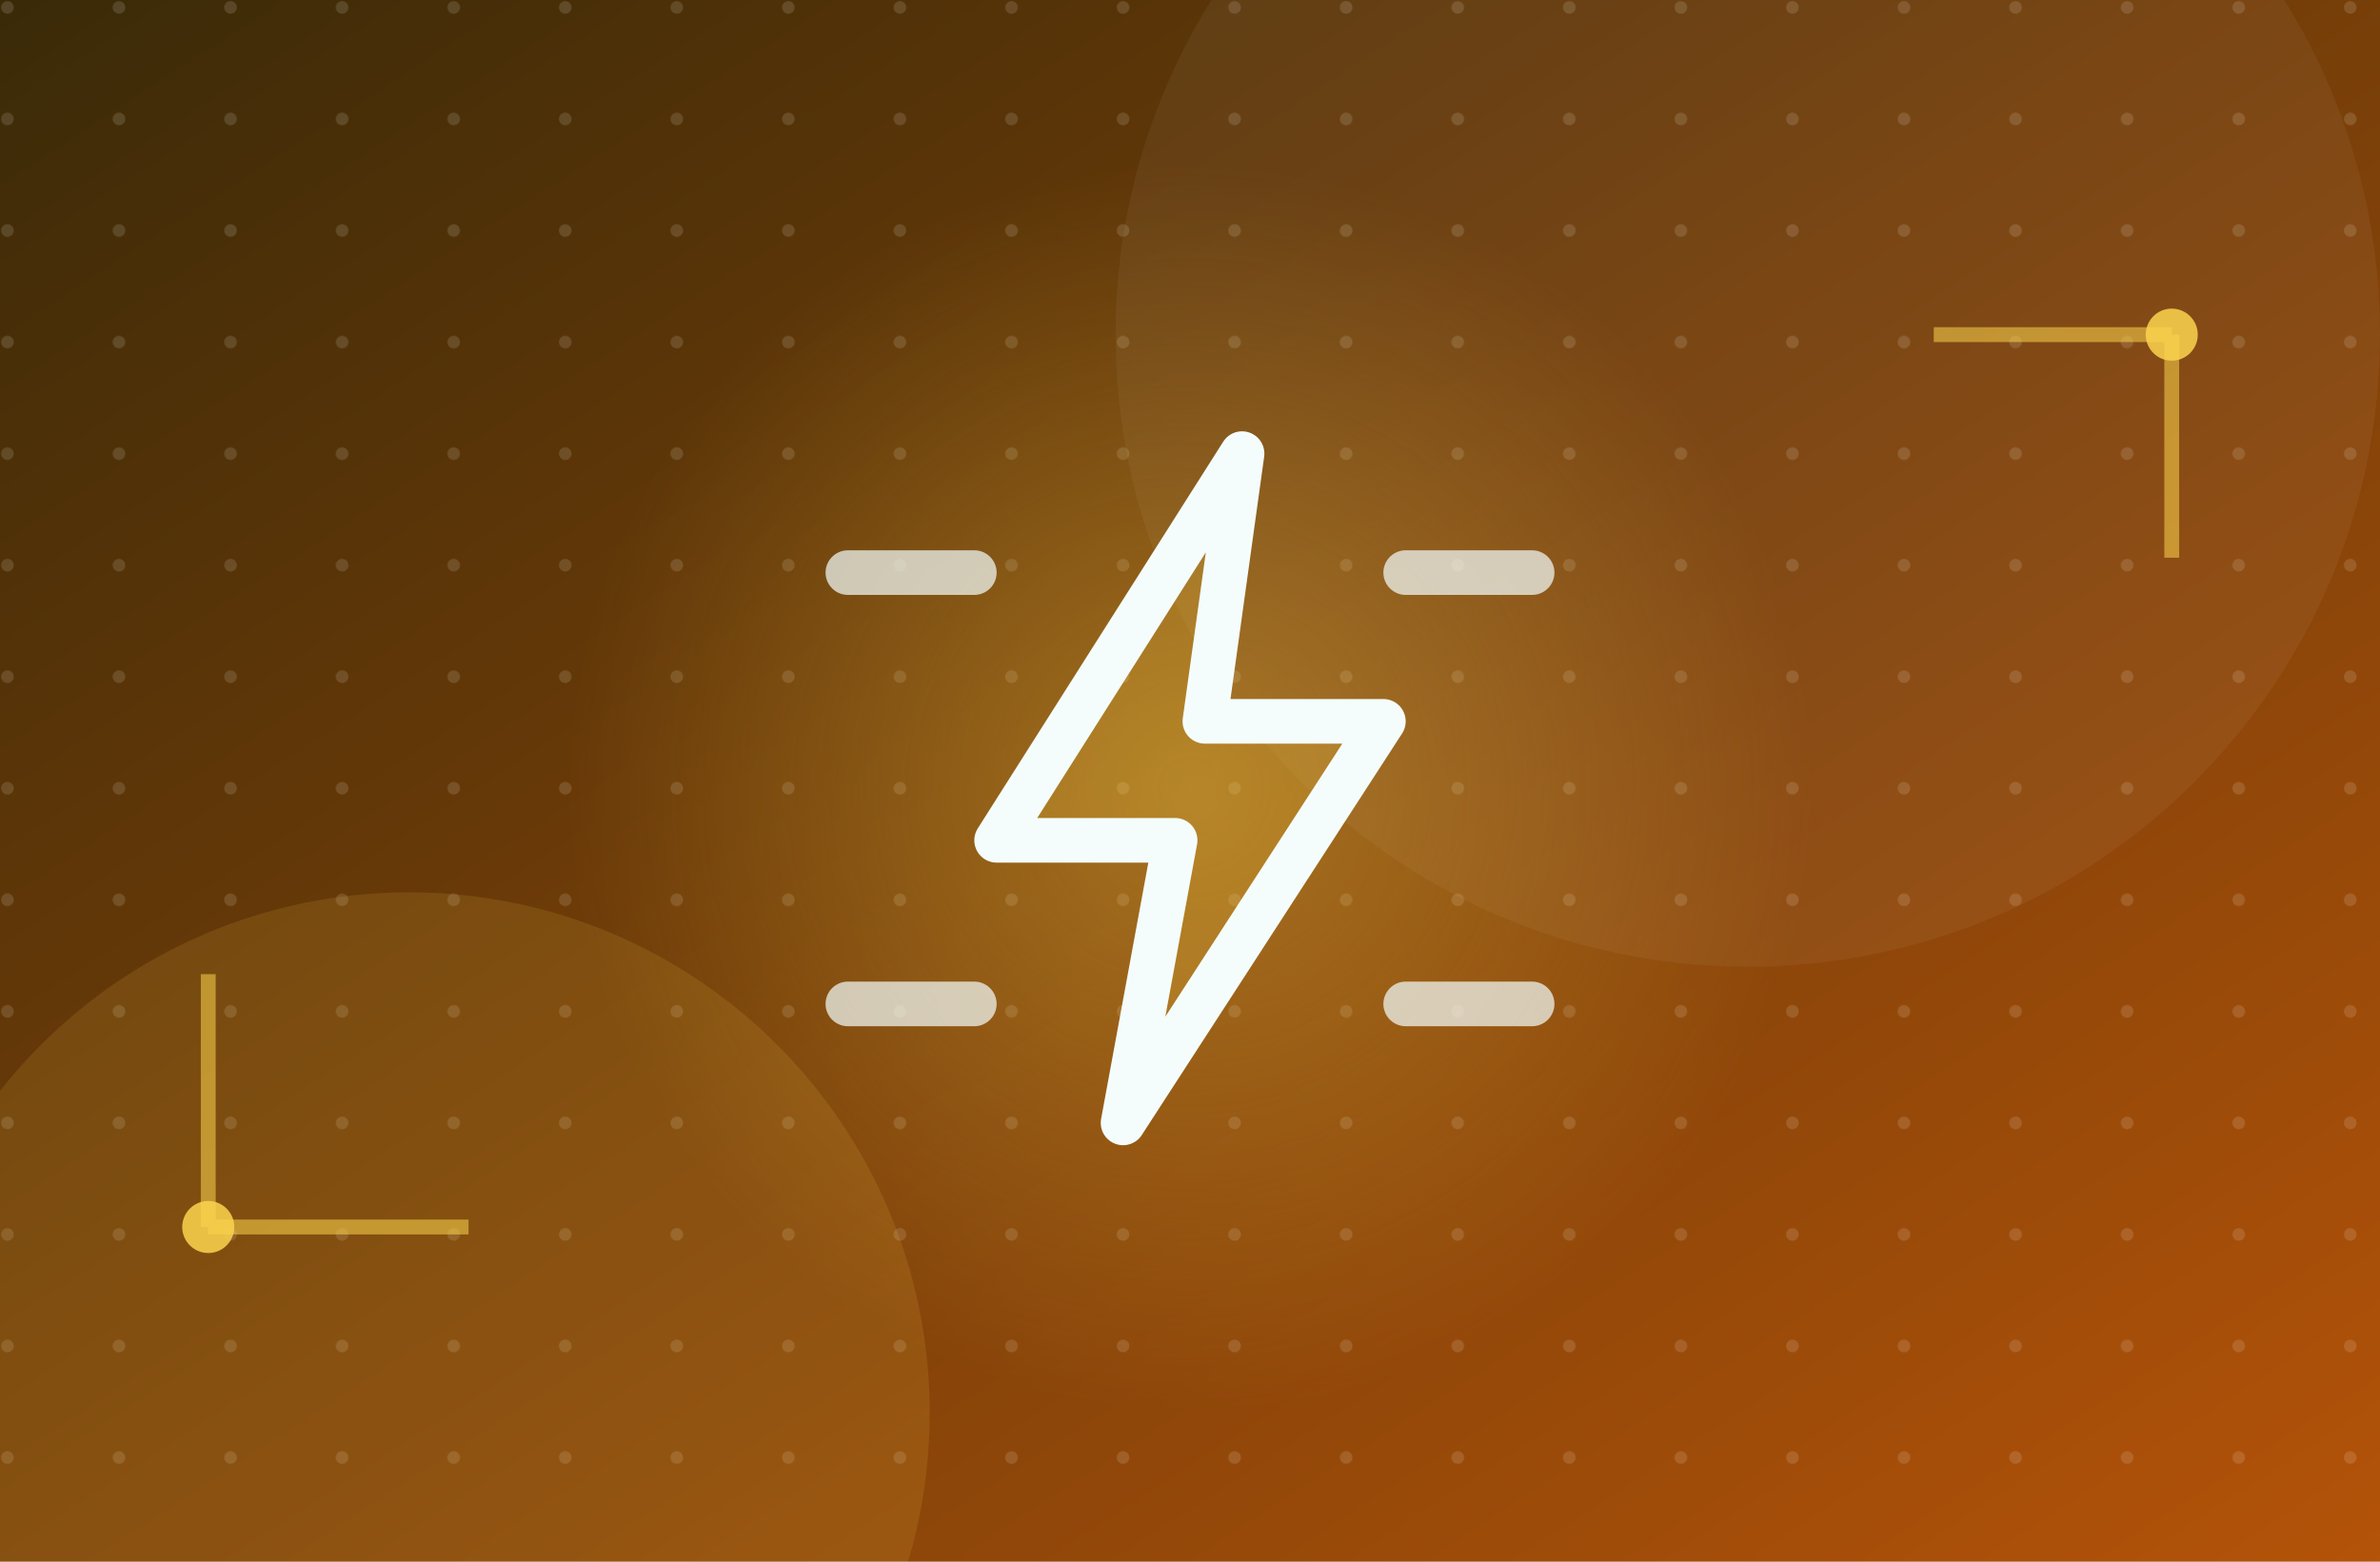
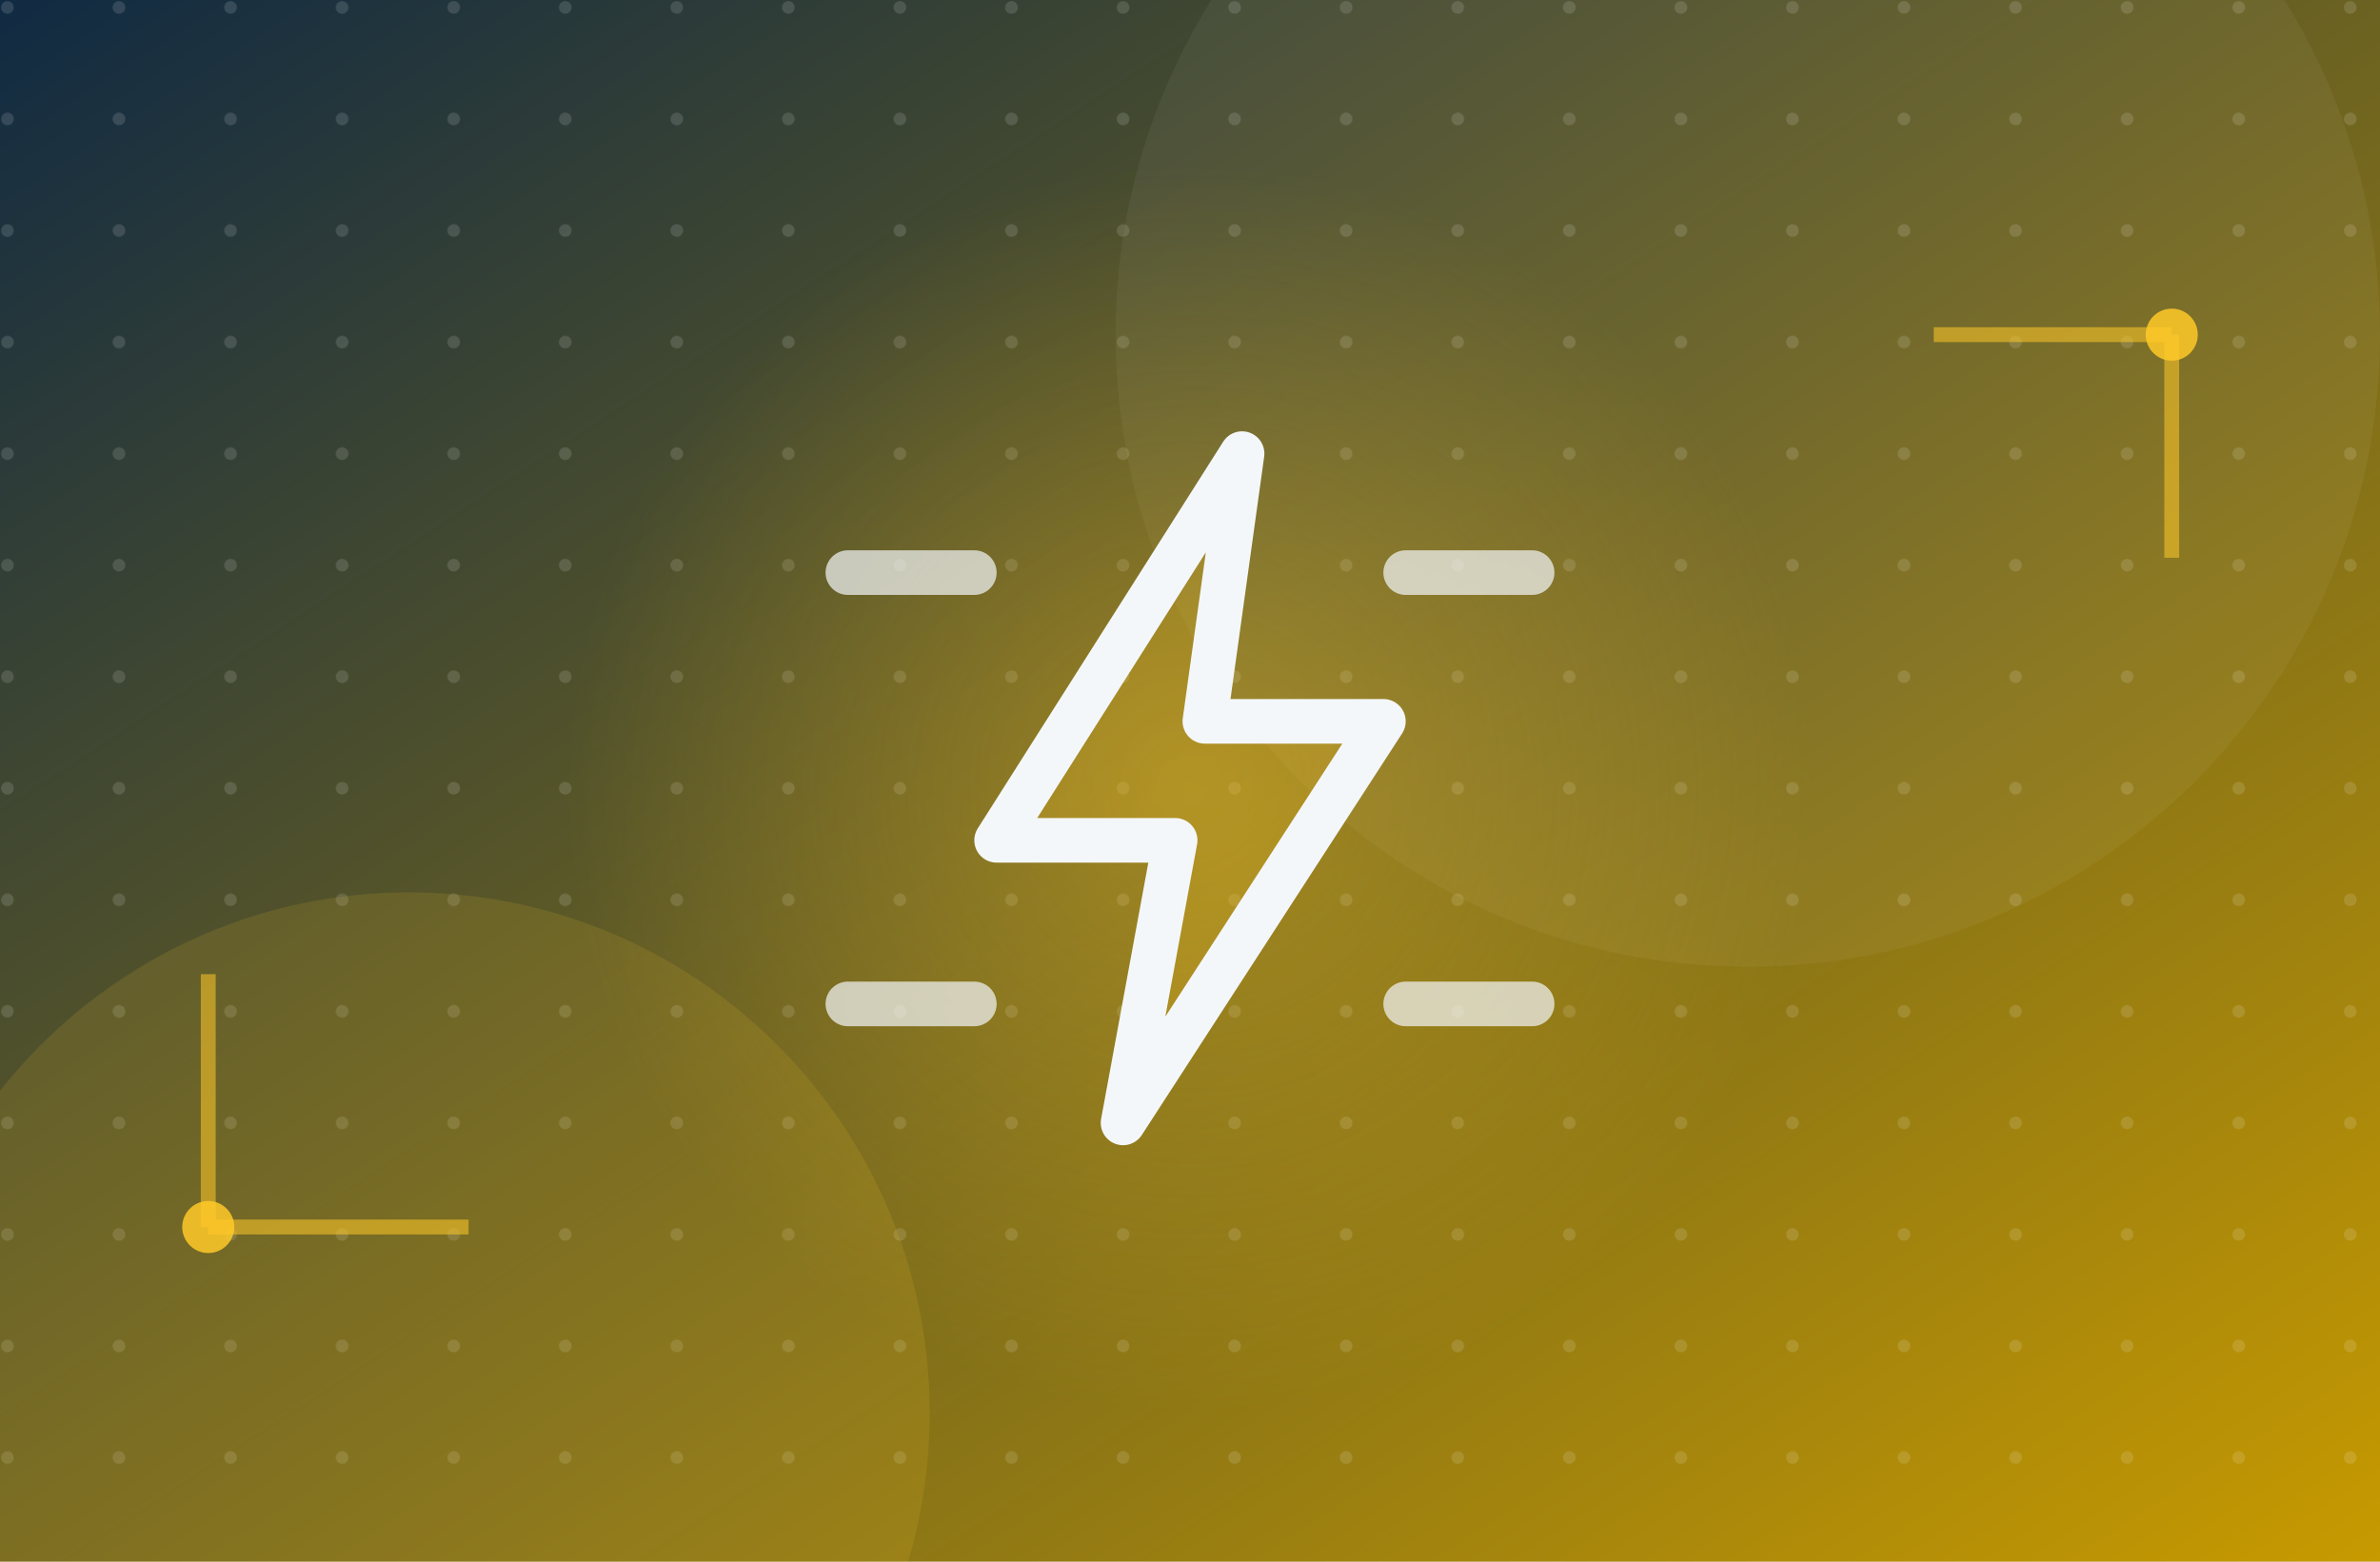
<svg xmlns="http://www.w3.org/2000/svg" viewBox="0 0 640 420" role="img" aria-label="رسم توضيحي لقسم الكهرباء">
  <defs>
    <linearGradient id="bg" x1="0" y1="0" x2="1" y2="1">
-       <stop offset="0" stop-color="#3a2a08" />
-       <stop offset="1" stop-color="#b45309" />
+       <stop offset="0" stop-color="#102A43" />
+       <stop offset="1" stop-color="#C79A00" />
    </linearGradient>
    <pattern id="dots" width="30" height="30" patternUnits="userSpaceOnUse">
-       <circle cx="2" cy="2" r="1.7" fill="#FFFCF6" opacity="0.13" />
+       <circle cx="2" cy="2" r="1.7" fill="#FFFFFF" opacity="0.13" />
    </pattern>
    <radialGradient id="glow" cx="0.5" cy="0.5" r="0.5">
-       <stop offset="0" stop-color="#fcd34d" stop-opacity="0.35" />
-       <stop offset="1" stop-color="#fcd34d" stop-opacity="0" />
+       <stop offset="0" stop-color="#FFC928" stop-opacity="0.35" />
+       <stop offset="1" stop-color="#FFC928" stop-opacity="0" />
    </radialGradient>
  </defs>
  <rect width="640" height="420" fill="url(#bg)" />
  <rect width="640" height="420" fill="url(#dots)" />
-   <circle cx="470" cy="90" r="170" fill="#FFFCF6" opacity="0.05" />
-   <circle cx="110" cy="380" r="140" fill="#fcd34d" opacity="0.12" />
+   <circle cx="470" cy="90" r="170" fill="#FFFFFF" opacity="0.05" />
+   <circle cx="110" cy="380" r="140" fill="#FFC928" opacity="0.12" />
  <circle cx="320" cy="212" r="168" fill="url(#glow)" />
-   <g transform="translate(320 212)" fill="none" stroke="#f4fdfc" stroke-width="12" stroke-linecap="round" stroke-linejoin="round">
-     <path d="M14 -90 L-52 14 H-4 L-18 90 L52 -18 H4 Z" fill="#fcd34d" fill-opacity="0.2" />
+   <g transform="translate(320 212)" fill="none" stroke="#F4F7FA" stroke-width="12" stroke-linecap="round" stroke-linejoin="round">
+     <path d="M14 -90 L-52 14 H-4 L-18 90 L52 -18 H4 Z" fill="#FFC928" fill-opacity="0.2" />
    <path d="M-92 -58 h34 M-92 58 h34 M92 -58 h-34 M92 58 h-34" opacity="0.7" />
  </g>
-   <g fill="none" stroke="#fcd34d" stroke-width="4" opacity="0.55">
+   <g fill="none" stroke="#FFC928" stroke-width="4" opacity="0.55">
    <path d="M56 330 H126 M56 330 V262" />
    <path d="M584 90 H520 M584 90 V150" />
  </g>
-   <circle cx="56" cy="330" r="7" fill="#fcd34d" opacity="0.85" />
-   <circle cx="584" cy="90" r="7" fill="#fcd34d" opacity="0.85" />
+   <circle cx="56" cy="330" r="7" fill="#FFC928" opacity="0.85" />
+   <circle cx="584" cy="90" r="7" fill="#FFC928" opacity="0.85" />
</svg>
